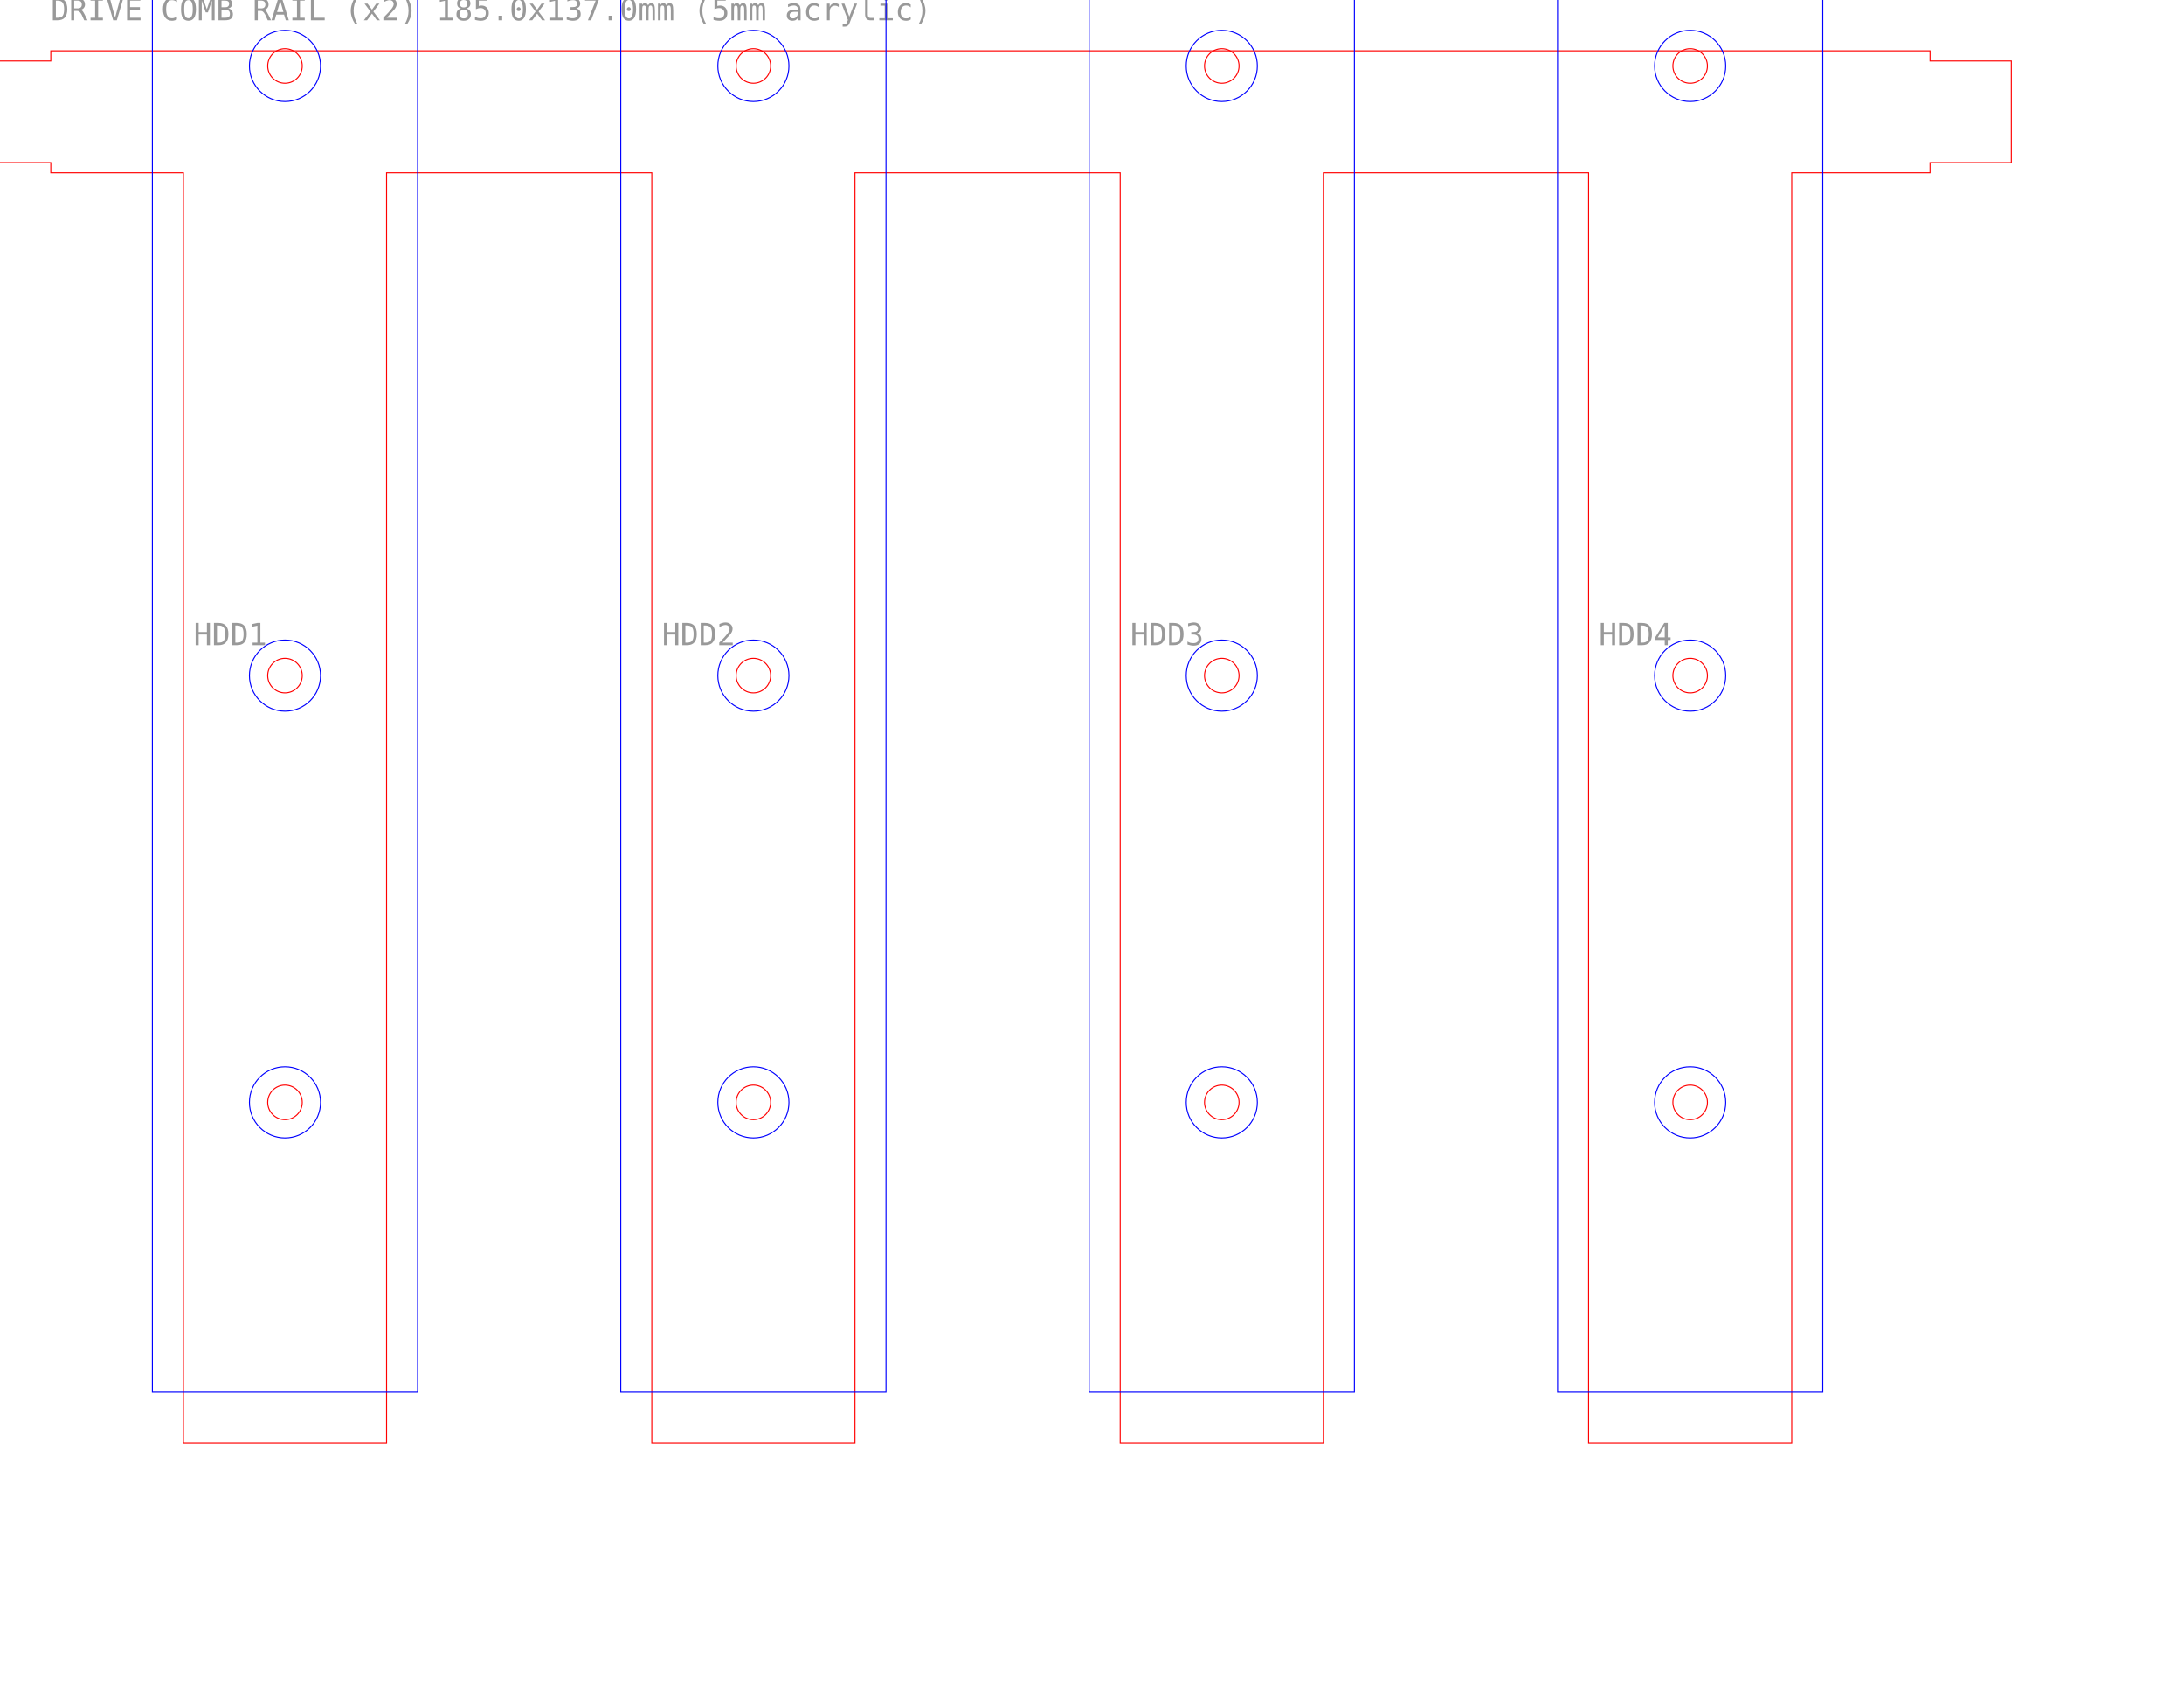
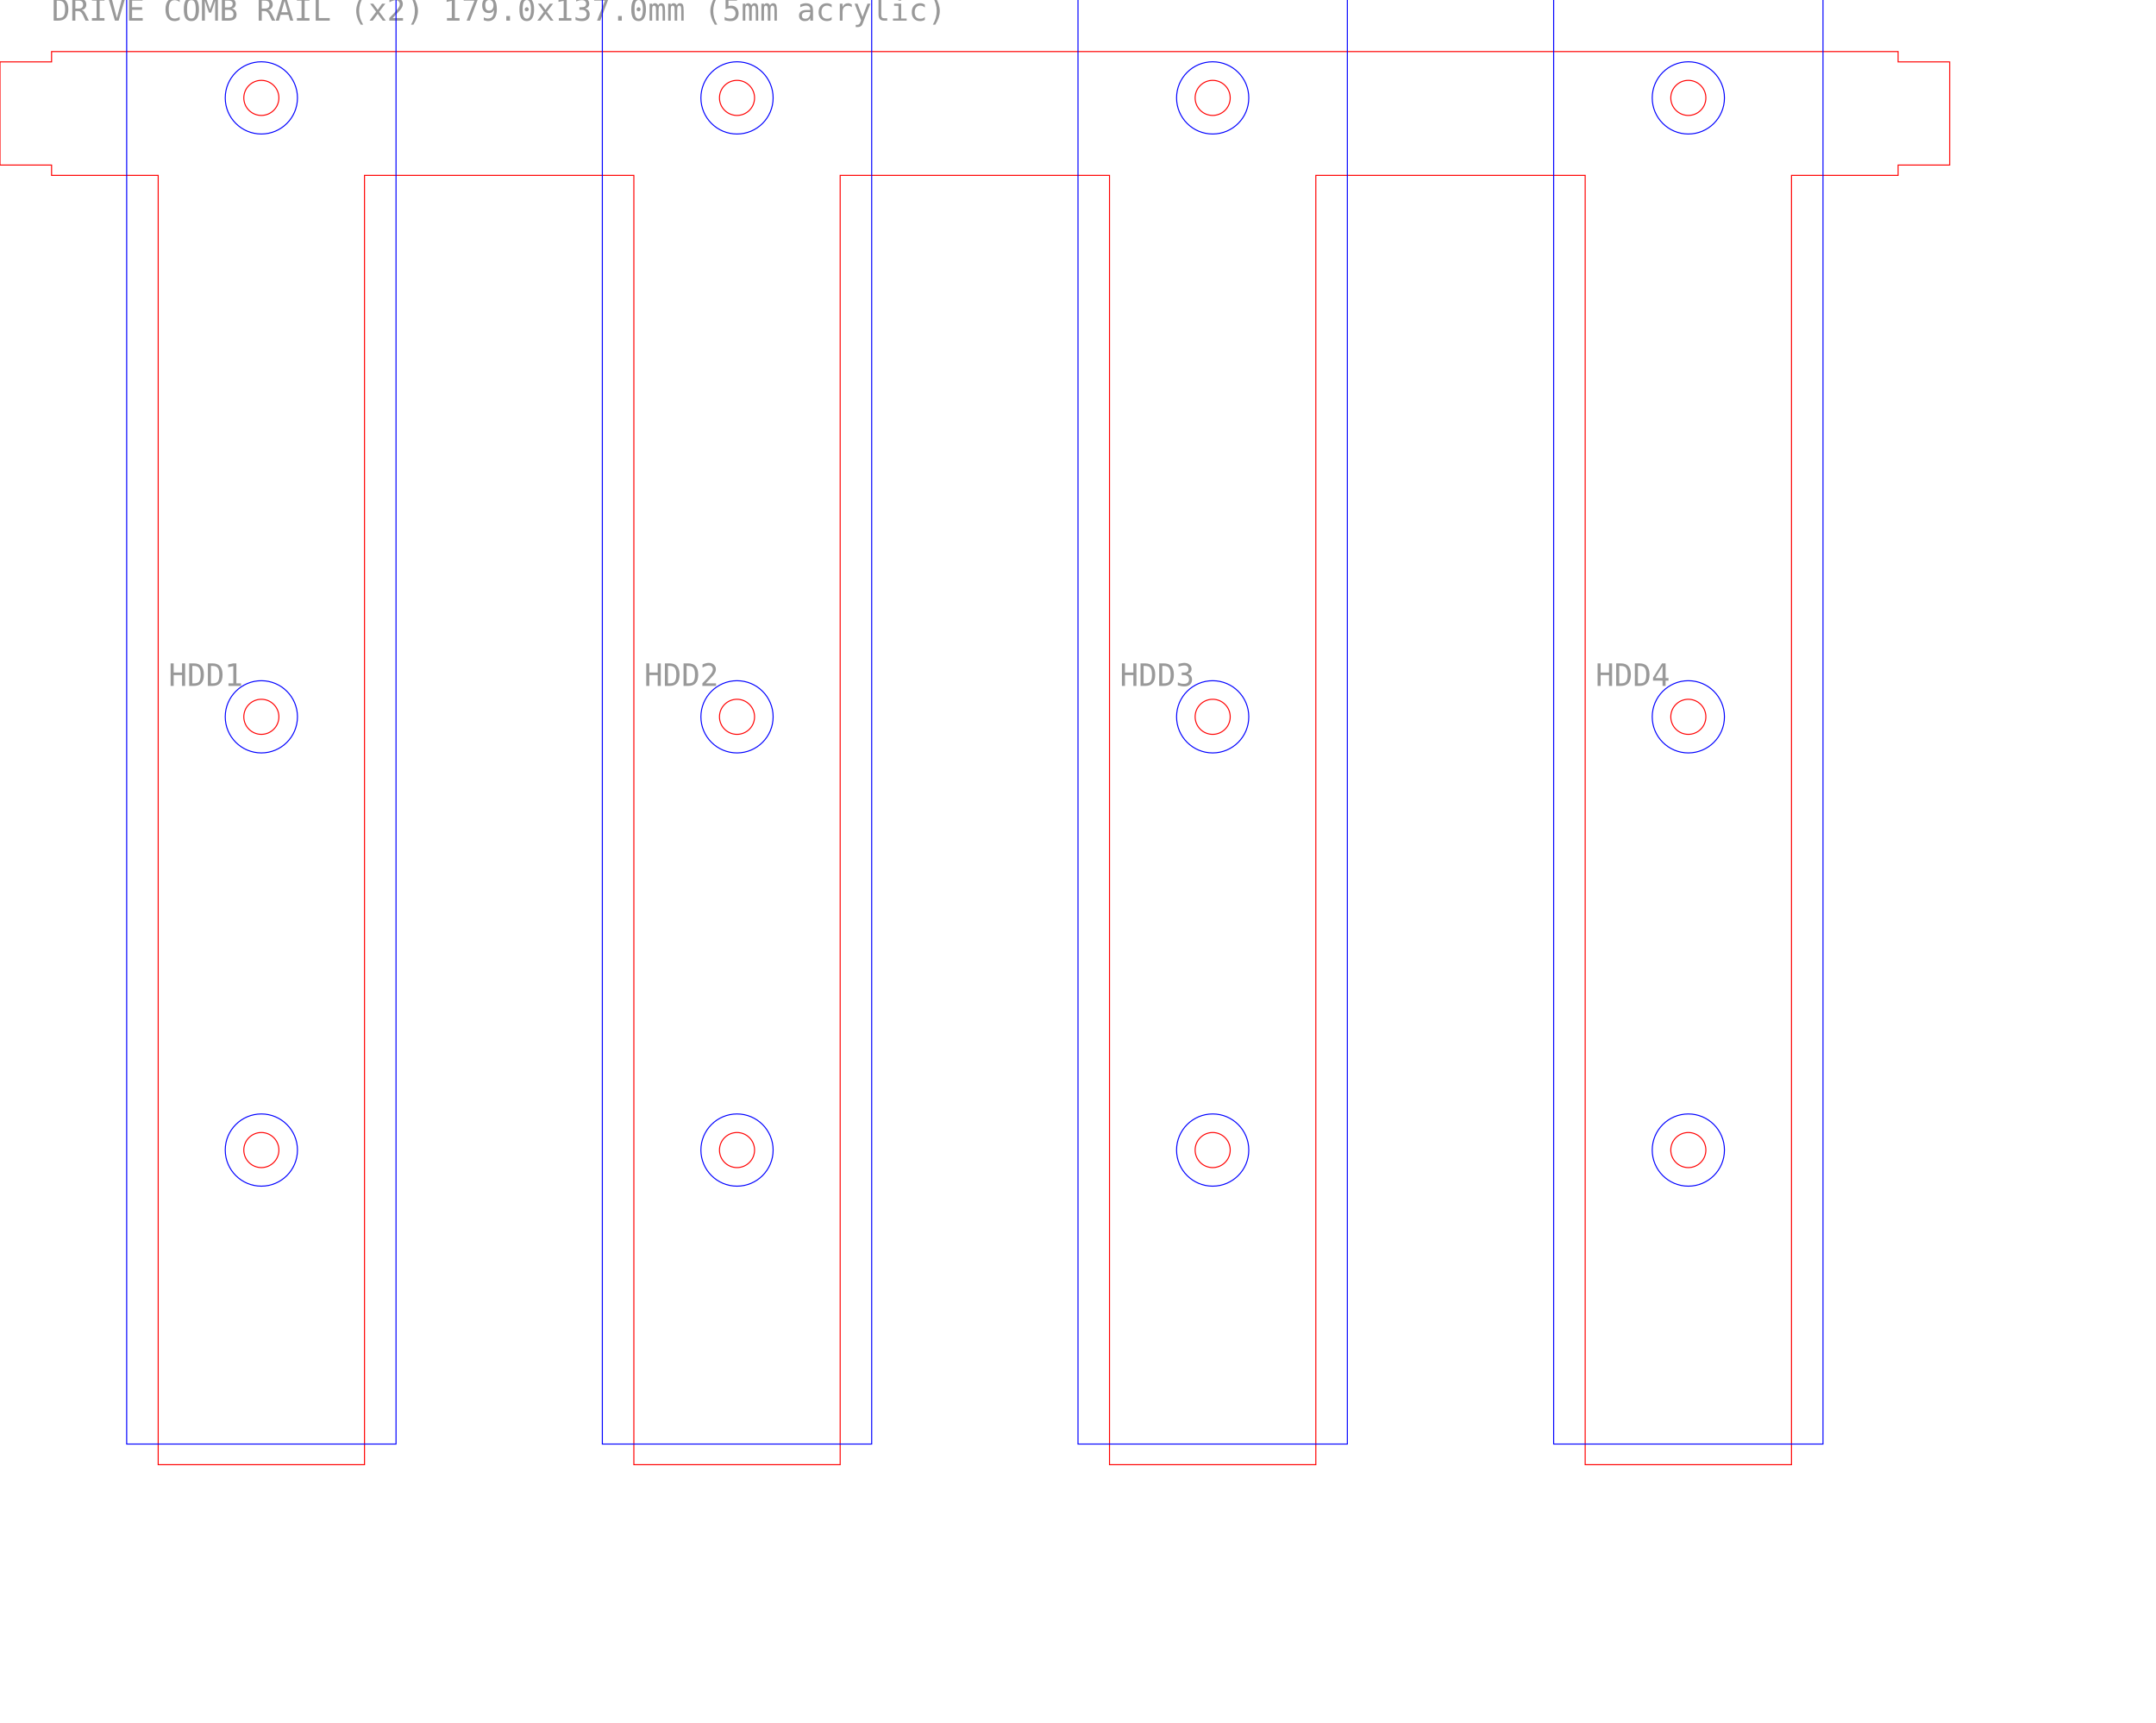
- <svg xmlns="http://www.w3.org/2000/svg" width="215mm" height="166.99mm" viewBox="0 0 215 166.99">
-   <text x="5" y="2" font-size="3" fill="#999" font-family="monospace">DRIVE COMB RAIL (x2) 185.0x137.0mm (5mm acrylic)</text>
-   <path d="M 5,5 L 190,5 L 190,6 L 198,6 L 198,16 L 190,16 L 190,17 L 176.385,17 L 176.385,141.99 L 156.385,141.99 L 156.385,17 L 130.275,17 L 130.275,141.99 L 110.275,141.99 L 110.275,17 L 84.165,17 L 84.165,141.99 L 64.165,141.99 L 64.165,17 L 38.055,17 L 38.055,141.99 L 18.055,141.99 L 18.055,17 L 5,17 L 5,16 L -3,16 L -3,6 L 5,6 Z" fill="none" stroke="#ff0000" stroke-width="0.1" />
-   <circle cx="28.055" cy="108.49" r="1.7" fill="none" stroke="#ff0000" stroke-width="0.1" />
-   <circle cx="28.055" cy="108.49" r="3.5" fill="none" stroke="#0000ff" stroke-width="0.1" />
-   <circle cx="28.055" cy="66.49" r="1.7" fill="none" stroke="#ff0000" stroke-width="0.1" />
-   <circle cx="28.055" cy="66.49" r="3.5" fill="none" stroke="#0000ff" stroke-width="0.1" />
-   <circle cx="28.055" cy="6.49" r="1.7" fill="none" stroke="#ff0000" stroke-width="0.1" />
-   <circle cx="28.055" cy="6.49" r="3.5" fill="none" stroke="#0000ff" stroke-width="0.1" />
-   <circle cx="74.165" cy="108.49" r="1.7" fill="none" stroke="#ff0000" stroke-width="0.1" />
-   <circle cx="74.165" cy="108.49" r="3.5" fill="none" stroke="#0000ff" stroke-width="0.1" />
-   <circle cx="74.165" cy="66.49" r="1.7" fill="none" stroke="#ff0000" stroke-width="0.1" />
-   <circle cx="74.165" cy="66.49" r="3.5" fill="none" stroke="#0000ff" stroke-width="0.1" />
-   <circle cx="74.165" cy="6.49" r="1.7" fill="none" stroke="#ff0000" stroke-width="0.1" />
-   <circle cx="74.165" cy="6.49" r="3.5" fill="none" stroke="#0000ff" stroke-width="0.1" />
-   <circle cx="120.275" cy="108.49" r="1.7" fill="none" stroke="#ff0000" stroke-width="0.1" />
-   <circle cx="120.275" cy="108.49" r="3.5" fill="none" stroke="#0000ff" stroke-width="0.1" />
-   <circle cx="120.275" cy="66.49" r="1.7" fill="none" stroke="#ff0000" stroke-width="0.1" />
-   <circle cx="120.275" cy="66.49" r="3.5" fill="none" stroke="#0000ff" stroke-width="0.1" />
-   <circle cx="120.275" cy="6.49" r="1.7" fill="none" stroke="#ff0000" stroke-width="0.1" />
-   <circle cx="120.275" cy="6.49" r="3.5" fill="none" stroke="#0000ff" stroke-width="0.1" />
-   <circle cx="166.385" cy="108.49" r="1.7" fill="none" stroke="#ff0000" stroke-width="0.1" />
-   <circle cx="166.385" cy="108.49" r="3.5" fill="none" stroke="#0000ff" stroke-width="0.1" />
-   <circle cx="166.385" cy="66.49" r="1.7" fill="none" stroke="#ff0000" stroke-width="0.1" />
-   <circle cx="166.385" cy="66.49" r="3.5" fill="none" stroke="#0000ff" stroke-width="0.1" />
-   <circle cx="166.385" cy="6.49" r="1.7" fill="none" stroke="#ff0000" stroke-width="0.1" />
-   <circle cx="166.385" cy="6.49" r="3.5" fill="none" stroke="#0000ff" stroke-width="0.1" />
-   <rect x="15" y="-10" width="26.11" height="146.99" fill="none" stroke="#0000ff" stroke-width="0.1" />
-   <text x="19.055" y="63.495" font-size="3" fill="#999" font-family="monospace">HDD1</text>
-   <rect x="61.11" y="-10" width="26.11" height="146.99" fill="none" stroke="#0000ff" stroke-width="0.1" />
-   <text x="65.165" y="63.495" font-size="3" fill="#999" font-family="monospace">HDD2</text>
-   <rect x="107.22" y="-10" width="26.11" height="146.99" fill="none" stroke="#0000ff" stroke-width="0.1" />
-   <text x="111.275" y="63.495" font-size="3" fill="#999" font-family="monospace">HDD3</text>
-   <rect x="153.33" y="-10" width="26.11" height="146.99" fill="none" stroke="#0000ff" stroke-width="0.1" />
-   <text x="157.385" y="63.495" font-size="3" fill="#999" font-family="monospace">HDD4</text>
+ <svg xmlns="http://www.w3.org/2000/svg" width="209mm" height="166.99mm" viewBox="0 0 209 166.99">
+   <text x="5" y="2" font-size="3" fill="#999" font-family="monospace">DRIVE COMB RAIL (x2) 179.0x137.0mm (5mm acrylic)</text>
+   <path d="M 5,5 L 184,5 L 184,6 L 189,6 L 189,16 L 184,16 L 184,17 L 173.665,17 L 173.665,141.99 L 153.665,141.99 L 153.665,17 L 127.555,17 L 127.555,141.99 L 107.555,141.99 L 107.555,17 L 81.445,17 L 81.445,141.99 L 61.445,141.99 L 61.445,17 L 35.335,17 L 35.335,141.99 L 15.335,141.99 L 15.335,17 L 5,17 L 5,16 L 0,16 L 0,6 L 5,6 Z" fill="none" stroke="#ff0000" stroke-width="0.1" />
+   <circle cx="25.335" cy="111.49" r="1.7" fill="none" stroke="#ff0000" stroke-width="0.1" />
+   <circle cx="25.335" cy="111.49" r="3.5" fill="none" stroke="#0000ff" stroke-width="0.1" />
+   <circle cx="25.335" cy="69.49" r="1.7" fill="none" stroke="#ff0000" stroke-width="0.1" />
+   <circle cx="25.335" cy="69.49" r="3.5" fill="none" stroke="#0000ff" stroke-width="0.1" />
+   <circle cx="25.335" cy="9.49" r="1.7" fill="none" stroke="#ff0000" stroke-width="0.1" />
+   <circle cx="25.335" cy="9.49" r="3.5" fill="none" stroke="#0000ff" stroke-width="0.1" />
+   <circle cx="71.445" cy="111.49" r="1.7" fill="none" stroke="#ff0000" stroke-width="0.1" />
+   <circle cx="71.445" cy="111.49" r="3.5" fill="none" stroke="#0000ff" stroke-width="0.1" />
+   <circle cx="71.445" cy="69.49" r="1.7" fill="none" stroke="#ff0000" stroke-width="0.1" />
+   <circle cx="71.445" cy="69.49" r="3.5" fill="none" stroke="#0000ff" stroke-width="0.1" />
+   <circle cx="71.445" cy="9.49" r="1.7" fill="none" stroke="#ff0000" stroke-width="0.1" />
+   <circle cx="71.445" cy="9.49" r="3.5" fill="none" stroke="#0000ff" stroke-width="0.1" />
+   <circle cx="117.555" cy="111.49" r="1.7" fill="none" stroke="#ff0000" stroke-width="0.1" />
+   <circle cx="117.555" cy="111.49" r="3.5" fill="none" stroke="#0000ff" stroke-width="0.1" />
+   <circle cx="117.555" cy="69.49" r="1.7" fill="none" stroke="#ff0000" stroke-width="0.1" />
+   <circle cx="117.555" cy="69.49" r="3.5" fill="none" stroke="#0000ff" stroke-width="0.1" />
+   <circle cx="117.555" cy="9.49" r="1.7" fill="none" stroke="#ff0000" stroke-width="0.1" />
+   <circle cx="117.555" cy="9.49" r="3.5" fill="none" stroke="#0000ff" stroke-width="0.1" />
+   <circle cx="163.665" cy="111.49" r="1.7" fill="none" stroke="#ff0000" stroke-width="0.1" />
+   <circle cx="163.665" cy="111.49" r="3.5" fill="none" stroke="#0000ff" stroke-width="0.1" />
+   <circle cx="163.665" cy="69.49" r="1.7" fill="none" stroke="#ff0000" stroke-width="0.1" />
+   <circle cx="163.665" cy="69.49" r="3.5" fill="none" stroke="#0000ff" stroke-width="0.1" />
+   <circle cx="163.665" cy="9.49" r="1.7" fill="none" stroke="#ff0000" stroke-width="0.1" />
+   <circle cx="163.665" cy="9.49" r="3.5" fill="none" stroke="#0000ff" stroke-width="0.1" />
+   <rect x="12.28" y="-7" width="26.11" height="146.99" fill="none" stroke="#0000ff" stroke-width="0.1" />
+   <text x="16.335" y="66.495" font-size="3" fill="#999" font-family="monospace">HDD1</text>
+   <rect x="58.39" y="-7" width="26.11" height="146.99" fill="none" stroke="#0000ff" stroke-width="0.1" />
+   <text x="62.445" y="66.495" font-size="3" fill="#999" font-family="monospace">HDD2</text>
+   <rect x="104.5" y="-7" width="26.11" height="146.99" fill="none" stroke="#0000ff" stroke-width="0.1" />
+   <text x="108.555" y="66.495" font-size="3" fill="#999" font-family="monospace">HDD3</text>
+   <rect x="150.61" y="-7" width="26.11" height="146.99" fill="none" stroke="#0000ff" stroke-width="0.1" />
+   <text x="154.665" y="66.495" font-size="3" fill="#999" font-family="monospace">HDD4</text>
</svg>
